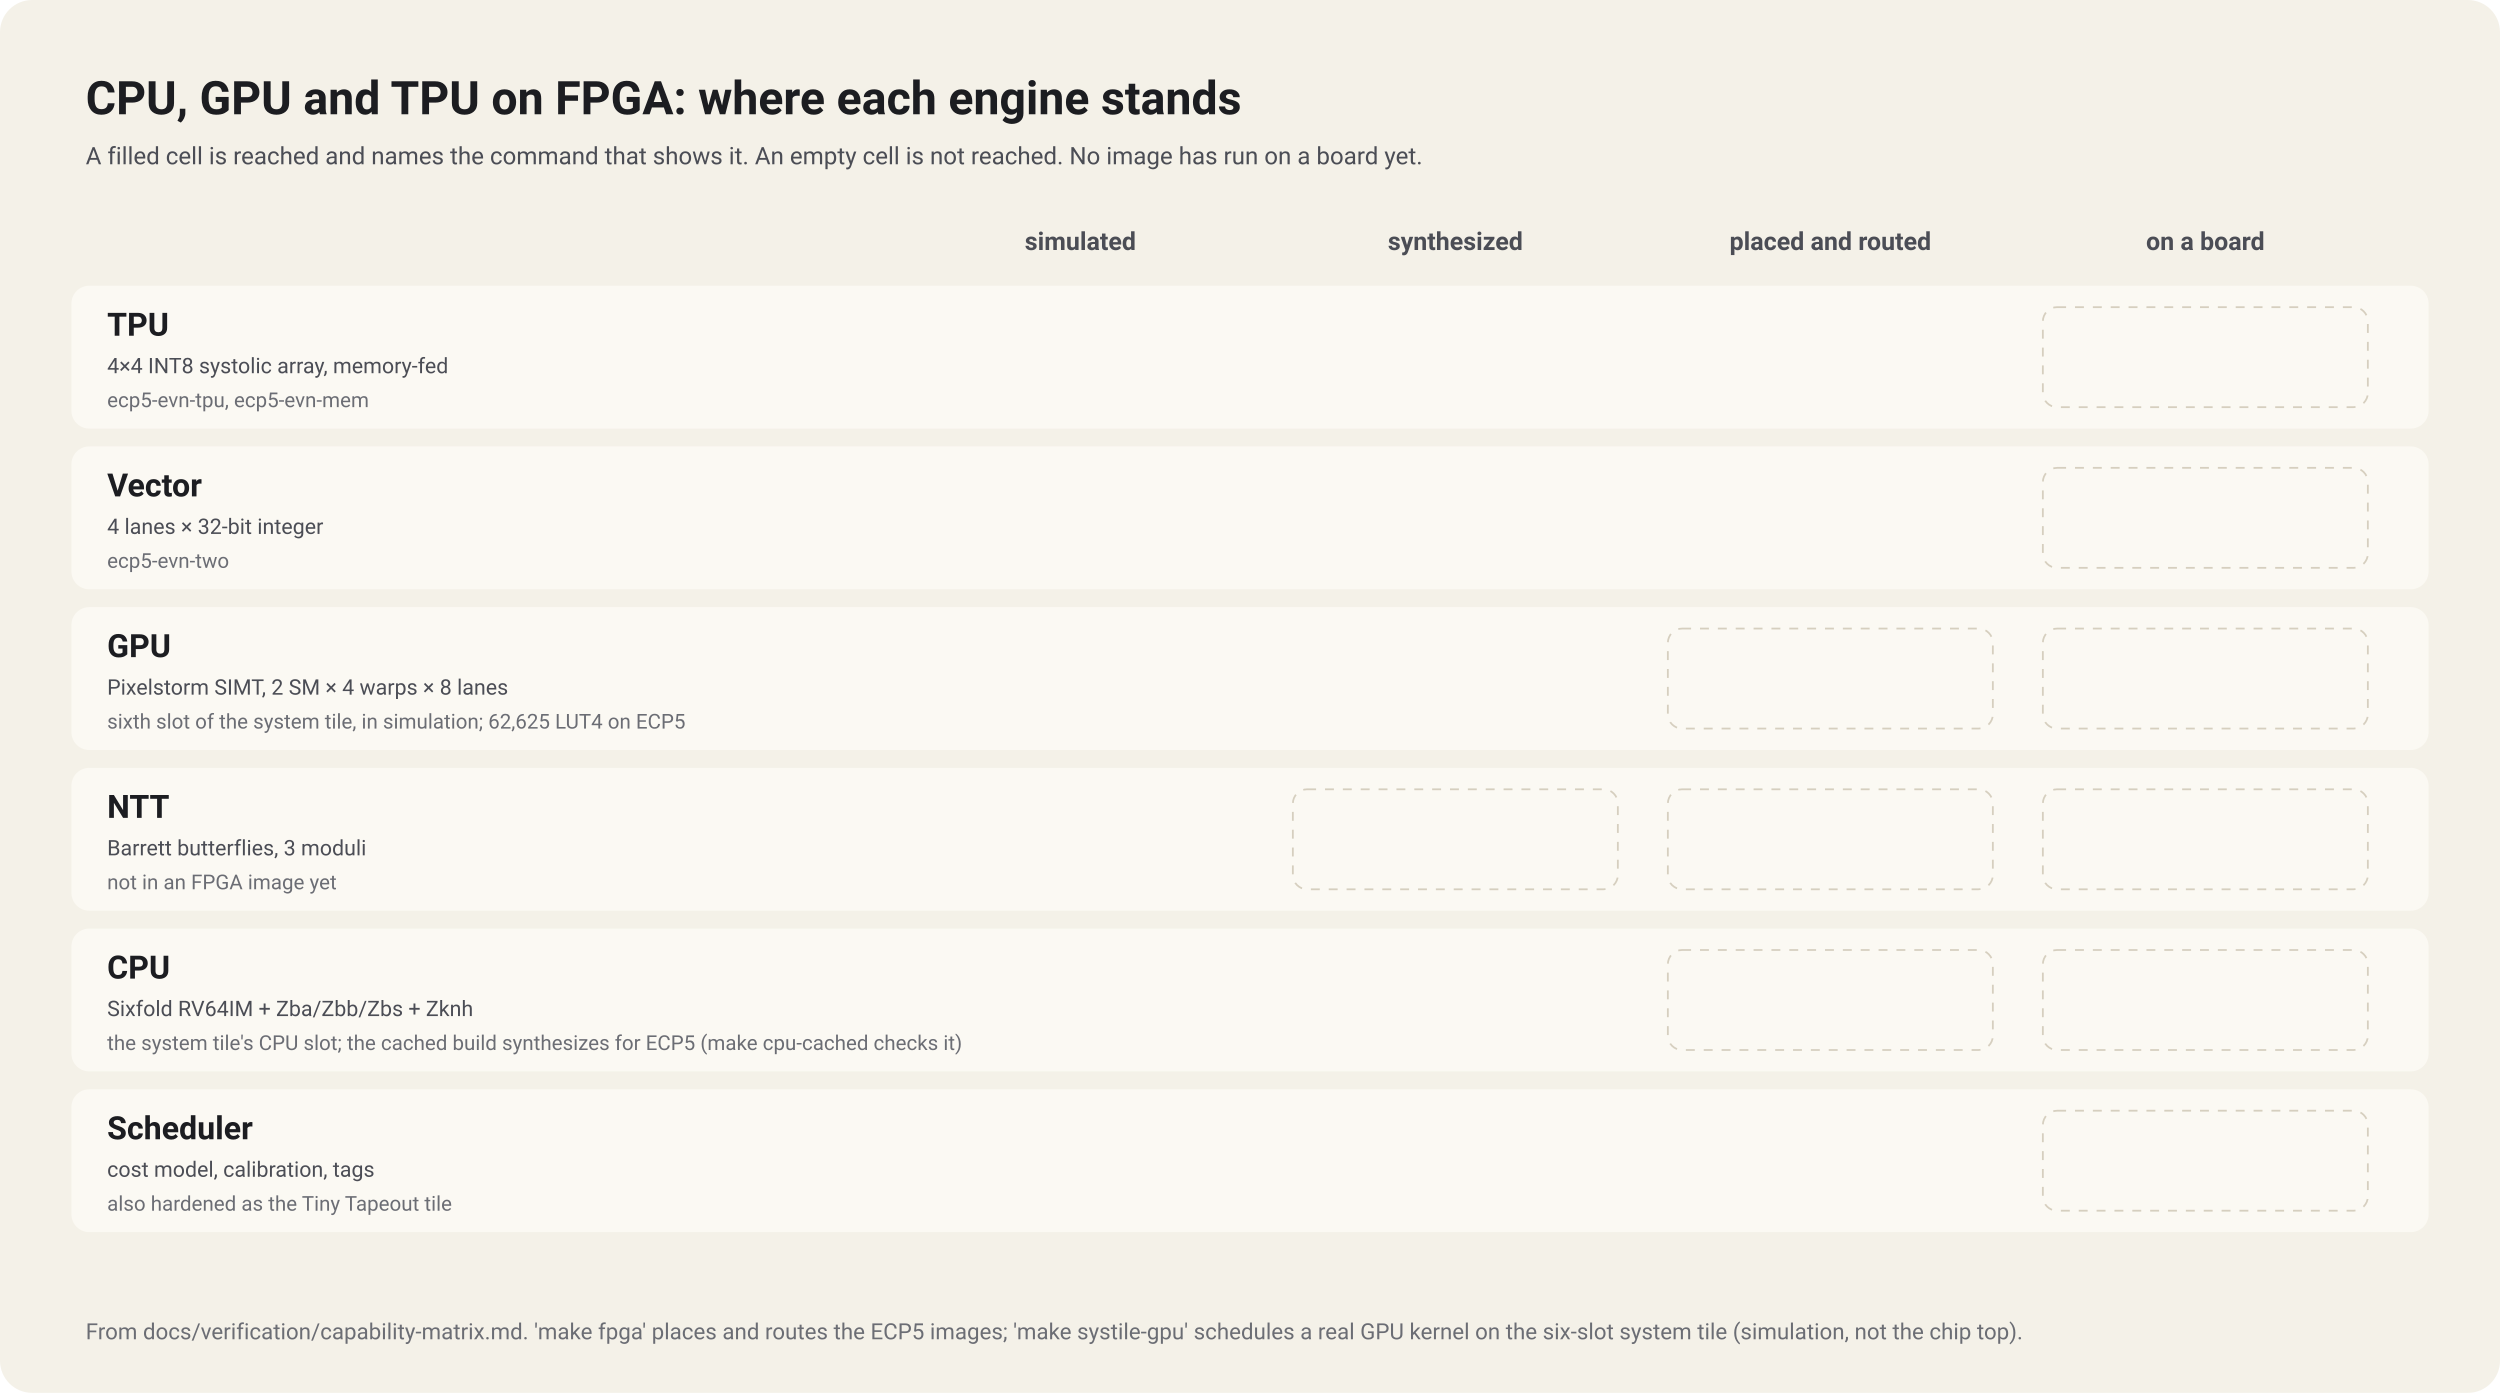
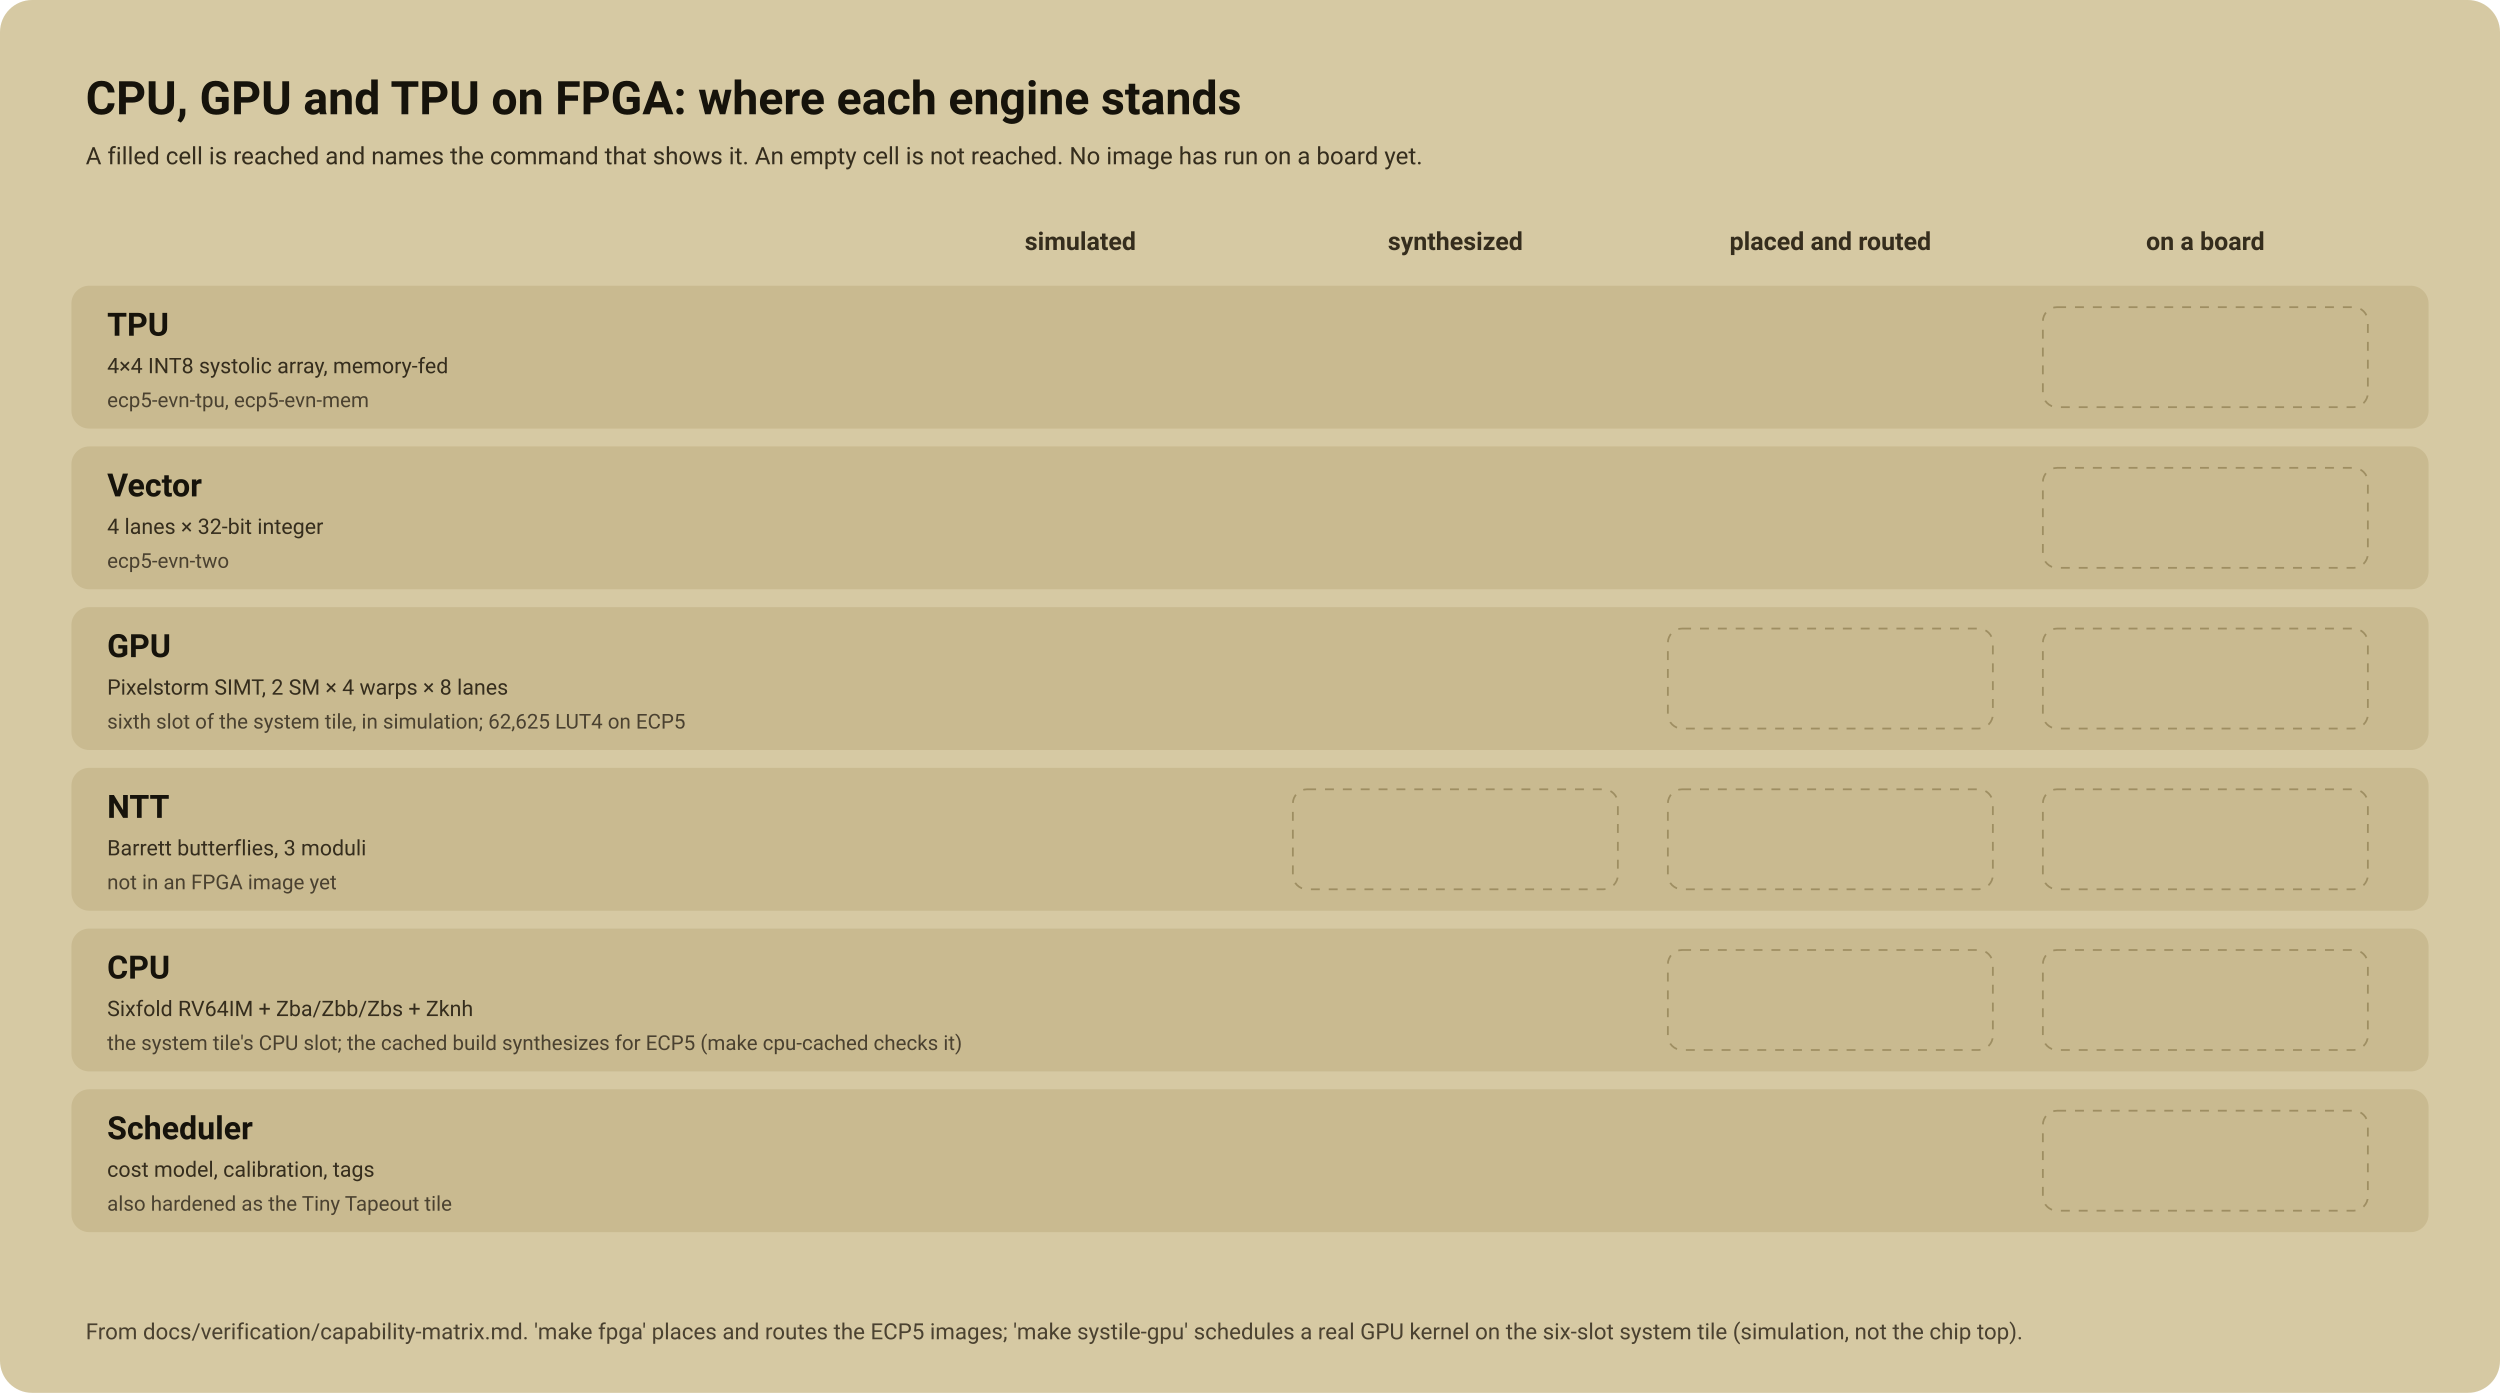
<svg xmlns="http://www.w3.org/2000/svg" viewBox="0 0 1400 780" width="1400" height="780" role="img" aria-labelledby="t d">
  <style>
  @keyframes hy-pulse { 0%,100% { opacity:.35 } 50% { opacity:1 } }
  @keyframes hy-flow  { from { stroke-dashoffset: 48 } to { stroke-dashoffset: 0 } }
  @keyframes hy-in    { from { opacity:0; transform:translateY(6px) } to { opacity:1; transform:none } }
  .pulse { animation: hy-pulse 2.4s ease-in-out infinite; }
  .flow  { stroke-dasharray: 6 18; animation: hy-flow 1.2s linear infinite; }
  .rise  { opacity:0; animation: hy-in .6s ease-out forwards; }
  @media (prefers-reduced-motion: reduce) {
    .pulse, .flow, .rise { animation: none !important; opacity: 1 !important; transform: none !important; }
  }
</style>
-   <rect width="1400" height="780" rx="18" fill="#f4f1e8" />
-   <text x="48.0" y="64.0" text-anchor="start" style="font-family:ui-sans-serif,system-ui,-apple-system,'Segoe UI',Roboto,sans-serif;font-size:26px;font-weight:750" fill="#1c1d21">CPU, GPU and TPU on FPGA: where each engine stands</text>
-   <text x="48.0" y="92.0" text-anchor="start" style="font-family:ui-sans-serif,system-ui,-apple-system,'Segoe UI',Roboto,sans-serif;font-size:13.5px;font-weight:400" fill="#4b4d55">A filled cell is reached and names the command that shows it. An empty cell is not reached. No image has run on a board yet.</text>
-   <text x="605.0" y="140.0" text-anchor="middle" style="font-family:ui-sans-serif,system-ui,-apple-system,'Segoe UI',Roboto,sans-serif;font-size:14px;font-weight:700" fill="#4b4d55">simulated</text>
-   <text x="815.0" y="140.0" text-anchor="middle" style="font-family:ui-sans-serif,system-ui,-apple-system,'Segoe UI',Roboto,sans-serif;font-size:14px;font-weight:700" fill="#4b4d55">synthesized</text>
-   <text x="1025.0" y="140.0" text-anchor="middle" style="font-family:ui-sans-serif,system-ui,-apple-system,'Segoe UI',Roboto,sans-serif;font-size:14px;font-weight:700" fill="#4b4d55">placed and routed</text>
-   <text x="1235.0" y="140.0" text-anchor="middle" style="font-family:ui-sans-serif,system-ui,-apple-system,'Segoe UI',Roboto,sans-serif;font-size:14px;font-weight:700" fill="#4b4d55">on a board</text>
-   <rect x="40" y="160" width="1320" height="80" rx="10" fill="#fbf9f3" />
-   <text x="60.0" y="188.0" text-anchor="start" style="font-family:ui-sans-serif,system-ui,-apple-system,'Segoe UI',Roboto,sans-serif;font-size:18px;font-weight:750" fill="#1c1d21">TPU</text>
-   <text x="60.0" y="209.0" text-anchor="start" style="font-family:ui-sans-serif,system-ui,-apple-system,'Segoe UI',Roboto,sans-serif;font-size:12px;font-weight:400" fill="#4b4d55">4×4 INT8 systolic array, memory-fed</text>
-   <text x="60.0" y="228.0" text-anchor="start" style="font-family:ui-sans-serif,system-ui,-apple-system,'Segoe UI',Roboto,sans-serif;font-size:11.5px;font-weight:400" fill="#6b6d74">ecp5-evn-tpu, ecp5-evn-mem</text>
+   <rect width="1400" height="780" rx="18" fill="#d6c9a3" />
+   <text x="48.0" y="64.0" text-anchor="start" style="font-family:ui-sans-serif,system-ui,-apple-system,'Segoe UI',Roboto,sans-serif;font-size:26px;font-weight:750" fill="#16130b">CPU, GPU and TPU on FPGA: where each engine stands</text>
+   <text x="48.0" y="92.0" text-anchor="start" style="font-family:ui-sans-serif,system-ui,-apple-system,'Segoe UI',Roboto,sans-serif;font-size:13.5px;font-weight:400" fill="#352d1d">A filled cell is reached and names the command that shows it. An empty cell is not reached. No image has run on a board yet.</text>
+   <text x="605.0" y="140.0" text-anchor="middle" style="font-family:ui-sans-serif,system-ui,-apple-system,'Segoe UI',Roboto,sans-serif;font-size:14px;font-weight:700" fill="#352d1d">simulated</text>
+   <text x="815.0" y="140.0" text-anchor="middle" style="font-family:ui-sans-serif,system-ui,-apple-system,'Segoe UI',Roboto,sans-serif;font-size:14px;font-weight:700" fill="#352d1d">synthesized</text>
+   <text x="1025.0" y="140.0" text-anchor="middle" style="font-family:ui-sans-serif,system-ui,-apple-system,'Segoe UI',Roboto,sans-serif;font-size:14px;font-weight:700" fill="#352d1d">placed and routed</text>
+   <text x="1235.0" y="140.0" text-anchor="middle" style="font-family:ui-sans-serif,system-ui,-apple-system,'Segoe UI',Roboto,sans-serif;font-size:14px;font-weight:700" fill="#352d1d">on a board</text>
+   <rect x="40" y="160" width="1320" height="80" rx="10" fill="#c9ba90" />
+   <text x="60.0" y="188.0" text-anchor="start" style="font-family:ui-sans-serif,system-ui,-apple-system,'Segoe UI',Roboto,sans-serif;font-size:18px;font-weight:750" fill="#16130b">TPU</text>
+   <text x="60.0" y="209.0" text-anchor="start" style="font-family:ui-sans-serif,system-ui,-apple-system,'Segoe UI',Roboto,sans-serif;font-size:12px;font-weight:400" fill="#352d1d">4×4 INT8 systolic array, memory-fed</text>
+   <text x="60.0" y="228.0" text-anchor="start" style="font-family:ui-sans-serif,system-ui,-apple-system,'Segoe UI',Roboto,sans-serif;font-size:11.5px;font-weight:400" fill="#4a4130">ecp5-evn-tpu, ecp5-evn-mem</text>
  <g class="rise" style="animation-delay:0.00s">
-     <rect x="514" y="172" width="182" height="56" rx="8" fill="#6a3fcf" fill-opacity=".22" stroke="#6a3fcf" />
-     <text x="605.0" y="200.0" text-anchor="middle" style="font-family:ui-monospace,SFMono-Regular,Menlo,Consolas,monospace;font-size:12.5px;font-weight:600" fill="#1c1d21">make dma</text>
+     <rect x="514" y="172" width="182" height="56" rx="8" fill="#5e1f7c" fill-opacity=".22" stroke="#5e1f7c" />
+     <text x="605.0" y="200.0" text-anchor="middle" style="font-family:ui-monospace,SFMono-Regular,Menlo,Consolas,monospace;font-size:12.5px;font-weight:600" fill="#16130b">make dma</text>
  </g>
  <g class="rise" style="animation-delay:0.08s">
-     <rect x="724" y="172" width="182" height="56" rx="8" fill="#9a5300" fill-opacity=".22" stroke="#9a5300" />
-     <text x="815.0" y="200.0" text-anchor="middle" style="font-family:ui-monospace,SFMono-Regular,Menlo,Consolas,monospace;font-size:12.5px;font-weight:600" fill="#1c1d21">make fpga</text>
+     <rect x="724" y="172" width="182" height="56" rx="8" fill="#653400" fill-opacity=".22" stroke="#653400" />
+     <text x="815.0" y="200.0" text-anchor="middle" style="font-family:ui-monospace,SFMono-Regular,Menlo,Consolas,monospace;font-size:12.5px;font-weight:600" fill="#16130b">make fpga</text>
  </g>
  <g class="rise" style="animation-delay:0.16s">
-     <rect x="934" y="172" width="182" height="56" rx="8" fill="#0a7488" fill-opacity=".22" stroke="#0a7488" />
-     <text x="1025.0" y="200.0" text-anchor="middle" style="font-family:ui-monospace,SFMono-Regular,Menlo,Consolas,monospace;font-size:12.5px;font-weight:600" fill="#1c1d21">make fpga</text>
+     <rect x="934" y="172" width="182" height="56" rx="8" fill="#18378a" fill-opacity=".22" stroke="#18378a" />
+     <text x="1025.0" y="200.0" text-anchor="middle" style="font-family:ui-monospace,SFMono-Regular,Menlo,Consolas,monospace;font-size:12.5px;font-weight:600" fill="#16130b">make fpga</text>
  </g>
-   <rect x="1144" y="172" width="182" height="56" rx="8" fill="none" stroke="#d6cfbf" stroke-dasharray="5 5" />
-   <rect x="40" y="250" width="1320" height="80" rx="10" fill="#fbf9f3" />
-   <text x="60.0" y="278.0" text-anchor="start" style="font-family:ui-sans-serif,system-ui,-apple-system,'Segoe UI',Roboto,sans-serif;font-size:18px;font-weight:750" fill="#1c1d21">Vector</text>
-   <text x="60.0" y="299.0" text-anchor="start" style="font-family:ui-sans-serif,system-ui,-apple-system,'Segoe UI',Roboto,sans-serif;font-size:12px;font-weight:400" fill="#4b4d55">4 lanes × 32-bit integer</text>
-   <text x="60.0" y="318.0" text-anchor="start" style="font-family:ui-sans-serif,system-ui,-apple-system,'Segoe UI',Roboto,sans-serif;font-size:11.5px;font-weight:400" fill="#6b6d74">ecp5-evn-two</text>
+   <rect x="1144" y="172" width="182" height="56" rx="8" fill="none" stroke="#9e8e62" stroke-dasharray="5 5" />
+   <rect x="40" y="250" width="1320" height="80" rx="10" fill="#c9ba90" />
+   <text x="60.0" y="278.0" text-anchor="start" style="font-family:ui-sans-serif,system-ui,-apple-system,'Segoe UI',Roboto,sans-serif;font-size:18px;font-weight:750" fill="#16130b">Vector</text>
+   <text x="60.0" y="299.0" text-anchor="start" style="font-family:ui-sans-serif,system-ui,-apple-system,'Segoe UI',Roboto,sans-serif;font-size:12px;font-weight:400" fill="#352d1d">4 lanes × 32-bit integer</text>
+   <text x="60.0" y="318.0" text-anchor="start" style="font-family:ui-sans-serif,system-ui,-apple-system,'Segoe UI',Roboto,sans-serif;font-size:11.5px;font-weight:400" fill="#4a4130">ecp5-evn-two</text>
  <g class="rise" style="animation-delay:0.32s">
-     <rect x="514" y="262" width="182" height="56" rx="8" fill="#6a3fcf" fill-opacity=".22" stroke="#6a3fcf" />
-     <text x="605.0" y="290.0" text-anchor="middle" style="font-family:ui-monospace,SFMono-Regular,Menlo,Consolas,monospace;font-size:12.5px;font-weight:600" fill="#1c1d21">make dma-simd</text>
+     <rect x="514" y="262" width="182" height="56" rx="8" fill="#5e1f7c" fill-opacity=".22" stroke="#5e1f7c" />
+     <text x="605.0" y="290.0" text-anchor="middle" style="font-family:ui-monospace,SFMono-Regular,Menlo,Consolas,monospace;font-size:12.5px;font-weight:600" fill="#16130b">make dma-simd</text>
  </g>
  <g class="rise" style="animation-delay:0.40s">
-     <rect x="724" y="262" width="182" height="56" rx="8" fill="#9a5300" fill-opacity=".22" stroke="#9a5300" />
-     <text x="815.0" y="290.0" text-anchor="middle" style="font-family:ui-monospace,SFMono-Regular,Menlo,Consolas,monospace;font-size:12.5px;font-weight:600" fill="#1c1d21">make fpga</text>
+     <rect x="724" y="262" width="182" height="56" rx="8" fill="#653400" fill-opacity=".22" stroke="#653400" />
+     <text x="815.0" y="290.0" text-anchor="middle" style="font-family:ui-monospace,SFMono-Regular,Menlo,Consolas,monospace;font-size:12.5px;font-weight:600" fill="#16130b">make fpga</text>
  </g>
  <g class="rise" style="animation-delay:0.48s">
-     <rect x="934" y="262" width="182" height="56" rx="8" fill="#0a7488" fill-opacity=".22" stroke="#0a7488" />
-     <text x="1025.0" y="290.0" text-anchor="middle" style="font-family:ui-monospace,SFMono-Regular,Menlo,Consolas,monospace;font-size:12.5px;font-weight:600" fill="#1c1d21">make fpga</text>
+     <rect x="934" y="262" width="182" height="56" rx="8" fill="#18378a" fill-opacity=".22" stroke="#18378a" />
+     <text x="1025.0" y="290.0" text-anchor="middle" style="font-family:ui-monospace,SFMono-Regular,Menlo,Consolas,monospace;font-size:12.5px;font-weight:600" fill="#16130b">make fpga</text>
  </g>
-   <rect x="1144" y="262" width="182" height="56" rx="8" fill="none" stroke="#d6cfbf" stroke-dasharray="5 5" />
-   <rect x="40" y="340" width="1320" height="80" rx="10" fill="#fbf9f3" />
-   <text x="60.0" y="368.0" text-anchor="start" style="font-family:ui-sans-serif,system-ui,-apple-system,'Segoe UI',Roboto,sans-serif;font-size:18px;font-weight:750" fill="#1c1d21">GPU</text>
-   <text x="60.0" y="389.0" text-anchor="start" style="font-family:ui-sans-serif,system-ui,-apple-system,'Segoe UI',Roboto,sans-serif;font-size:12px;font-weight:400" fill="#4b4d55">Pixelstorm SIMT, 2 SM × 4 warps × 8 lanes</text>
-   <text x="60.0" y="408.0" text-anchor="start" style="font-family:ui-sans-serif,system-ui,-apple-system,'Segoe UI',Roboto,sans-serif;font-size:11.5px;font-weight:400" fill="#6b6d74">sixth slot of the system tile, in simulation; 62,625 LUT4 on ECP5</text>
+   <rect x="1144" y="262" width="182" height="56" rx="8" fill="none" stroke="#9e8e62" stroke-dasharray="5 5" />
+   <rect x="40" y="340" width="1320" height="80" rx="10" fill="#c9ba90" />
+   <text x="60.0" y="368.0" text-anchor="start" style="font-family:ui-sans-serif,system-ui,-apple-system,'Segoe UI',Roboto,sans-serif;font-size:18px;font-weight:750" fill="#16130b">GPU</text>
+   <text x="60.0" y="389.0" text-anchor="start" style="font-family:ui-sans-serif,system-ui,-apple-system,'Segoe UI',Roboto,sans-serif;font-size:12px;font-weight:400" fill="#352d1d">Pixelstorm SIMT, 2 SM × 4 warps × 8 lanes</text>
+   <text x="60.0" y="408.0" text-anchor="start" style="font-family:ui-sans-serif,system-ui,-apple-system,'Segoe UI',Roboto,sans-serif;font-size:11.5px;font-weight:400" fill="#4a4130">sixth slot of the system tile, in simulation; 62,625 LUT4 on ECP5</text>
  <g class="rise" style="animation-delay:0.64s">
-     <rect x="514" y="352" width="182" height="56" rx="8" fill="#6a3fcf" fill-opacity=".22" stroke="#6a3fcf" />
-     <text x="605.0" y="380.0" text-anchor="middle" style="font-family:ui-monospace,SFMono-Regular,Menlo,Consolas,monospace;font-size:12.5px;font-weight:600" fill="#1c1d21">make systile-gpu</text>
+     <rect x="514" y="352" width="182" height="56" rx="8" fill="#5e1f7c" fill-opacity=".22" stroke="#5e1f7c" />
+     <text x="605.0" y="380.0" text-anchor="middle" style="font-family:ui-monospace,SFMono-Regular,Menlo,Consolas,monospace;font-size:12.5px;font-weight:600" fill="#16130b">make systile-gpu</text>
  </g>
  <g class="rise" style="animation-delay:0.72s">
-     <rect x="724" y="352" width="182" height="56" rx="8" fill="#9a5300" fill-opacity=".22" stroke="#9a5300" />
-     <text x="815.0" y="380.0" text-anchor="middle" style="font-family:ui-monospace,SFMono-Regular,Menlo,Consolas,monospace;font-size:12.5px;font-weight:600" fill="#1c1d21">make gpu</text>
+     <rect x="724" y="352" width="182" height="56" rx="8" fill="#653400" fill-opacity=".22" stroke="#653400" />
+     <text x="815.0" y="380.0" text-anchor="middle" style="font-family:ui-monospace,SFMono-Regular,Menlo,Consolas,monospace;font-size:12.5px;font-weight:600" fill="#16130b">make gpu</text>
  </g>
-   <rect x="934" y="352" width="182" height="56" rx="8" fill="none" stroke="#d6cfbf" stroke-dasharray="5 5" />
-   <rect x="1144" y="352" width="182" height="56" rx="8" fill="none" stroke="#d6cfbf" stroke-dasharray="5 5" />
-   <rect x="40" y="430" width="1320" height="80" rx="10" fill="#fbf9f3" />
-   <text x="60.0" y="458.0" text-anchor="start" style="font-family:ui-sans-serif,system-ui,-apple-system,'Segoe UI',Roboto,sans-serif;font-size:18px;font-weight:750" fill="#1c1d21">NTT</text>
-   <text x="60.0" y="479.0" text-anchor="start" style="font-family:ui-sans-serif,system-ui,-apple-system,'Segoe UI',Roboto,sans-serif;font-size:12px;font-weight:400" fill="#4b4d55">Barrett butterflies, 3 moduli</text>
-   <text x="60.0" y="498.0" text-anchor="start" style="font-family:ui-sans-serif,system-ui,-apple-system,'Segoe UI',Roboto,sans-serif;font-size:11.5px;font-weight:400" fill="#6b6d74">not in an FPGA image yet</text>
+   <rect x="934" y="352" width="182" height="56" rx="8" fill="none" stroke="#9e8e62" stroke-dasharray="5 5" />
+   <rect x="1144" y="352" width="182" height="56" rx="8" fill="none" stroke="#9e8e62" stroke-dasharray="5 5" />
+   <rect x="40" y="430" width="1320" height="80" rx="10" fill="#c9ba90" />
+   <text x="60.0" y="458.0" text-anchor="start" style="font-family:ui-sans-serif,system-ui,-apple-system,'Segoe UI',Roboto,sans-serif;font-size:18px;font-weight:750" fill="#16130b">NTT</text>
+   <text x="60.0" y="479.0" text-anchor="start" style="font-family:ui-sans-serif,system-ui,-apple-system,'Segoe UI',Roboto,sans-serif;font-size:12px;font-weight:400" fill="#352d1d">Barrett butterflies, 3 moduli</text>
+   <text x="60.0" y="498.0" text-anchor="start" style="font-family:ui-sans-serif,system-ui,-apple-system,'Segoe UI',Roboto,sans-serif;font-size:11.5px;font-weight:400" fill="#4a4130">not in an FPGA image yet</text>
  <g class="rise" style="animation-delay:0.96s">
-     <rect x="514" y="442" width="182" height="56" rx="8" fill="#6a3fcf" fill-opacity=".22" stroke="#6a3fcf" />
-     <text x="605.0" y="470.0" text-anchor="middle" style="font-family:ui-monospace,SFMono-Regular,Menlo,Consolas,monospace;font-size:12.5px;font-weight:600" fill="#1c1d21">make ntt-moduli</text>
+     <rect x="514" y="442" width="182" height="56" rx="8" fill="#5e1f7c" fill-opacity=".22" stroke="#5e1f7c" />
+     <text x="605.0" y="470.0" text-anchor="middle" style="font-family:ui-monospace,SFMono-Regular,Menlo,Consolas,monospace;font-size:12.5px;font-weight:600" fill="#16130b">make ntt-moduli</text>
  </g>
-   <rect x="724" y="442" width="182" height="56" rx="8" fill="none" stroke="#d6cfbf" stroke-dasharray="5 5" />
-   <rect x="934" y="442" width="182" height="56" rx="8" fill="none" stroke="#d6cfbf" stroke-dasharray="5 5" />
-   <rect x="1144" y="442" width="182" height="56" rx="8" fill="none" stroke="#d6cfbf" stroke-dasharray="5 5" />
-   <rect x="40" y="520" width="1320" height="80" rx="10" fill="#fbf9f3" />
-   <text x="60.0" y="548.0" text-anchor="start" style="font-family:ui-sans-serif,system-ui,-apple-system,'Segoe UI',Roboto,sans-serif;font-size:18px;font-weight:750" fill="#1c1d21">CPU</text>
-   <text x="60.0" y="569.0" text-anchor="start" style="font-family:ui-sans-serif,system-ui,-apple-system,'Segoe UI',Roboto,sans-serif;font-size:12px;font-weight:400" fill="#4b4d55">Sixfold RV64IM + Zba/Zbb/Zbs + Zknh</text>
-   <text x="60.0" y="588.0" text-anchor="start" style="font-family:ui-sans-serif,system-ui,-apple-system,'Segoe UI',Roboto,sans-serif;font-size:11.5px;font-weight:400" fill="#6b6d74">the system tile's CPU slot; the cached build synthesizes for ECP5 (make cpu-cached checks it)</text>
+   <rect x="724" y="442" width="182" height="56" rx="8" fill="none" stroke="#9e8e62" stroke-dasharray="5 5" />
+   <rect x="934" y="442" width="182" height="56" rx="8" fill="none" stroke="#9e8e62" stroke-dasharray="5 5" />
+   <rect x="1144" y="442" width="182" height="56" rx="8" fill="none" stroke="#9e8e62" stroke-dasharray="5 5" />
+   <rect x="40" y="520" width="1320" height="80" rx="10" fill="#c9ba90" />
+   <text x="60.0" y="548.0" text-anchor="start" style="font-family:ui-sans-serif,system-ui,-apple-system,'Segoe UI',Roboto,sans-serif;font-size:18px;font-weight:750" fill="#16130b">CPU</text>
+   <text x="60.0" y="569.0" text-anchor="start" style="font-family:ui-sans-serif,system-ui,-apple-system,'Segoe UI',Roboto,sans-serif;font-size:12px;font-weight:400" fill="#352d1d">Sixfold RV64IM + Zba/Zbb/Zbs + Zknh</text>
+   <text x="60.0" y="588.0" text-anchor="start" style="font-family:ui-sans-serif,system-ui,-apple-system,'Segoe UI',Roboto,sans-serif;font-size:11.5px;font-weight:400" fill="#4a4130">the system tile's CPU slot; the cached build synthesizes for ECP5 (make cpu-cached checks it)</text>
  <g class="rise" style="animation-delay:1.28s">
-     <rect x="514" y="532" width="182" height="56" rx="8" fill="#6a3fcf" fill-opacity=".22" stroke="#6a3fcf" />
-     <text x="605.0" y="560.0" text-anchor="middle" style="font-family:ui-monospace,SFMono-Regular,Menlo,Consolas,monospace;font-size:12.5px;font-weight:600" fill="#1c1d21">make systile-cpu</text>
+     <rect x="514" y="532" width="182" height="56" rx="8" fill="#5e1f7c" fill-opacity=".22" stroke="#5e1f7c" />
+     <text x="605.0" y="560.0" text-anchor="middle" style="font-family:ui-monospace,SFMono-Regular,Menlo,Consolas,monospace;font-size:12.5px;font-weight:600" fill="#16130b">make systile-cpu</text>
  </g>
  <g class="rise" style="animation-delay:1.36s">
-     <rect x="724" y="532" width="182" height="56" rx="8" fill="#9a5300" fill-opacity=".22" stroke="#9a5300" />
-     <text x="815.0" y="560.0" text-anchor="middle" style="font-family:ui-monospace,SFMono-Regular,Menlo,Consolas,monospace;font-size:12.5px;font-weight:600" fill="#1c1d21">make cpu-synth</text>
+     <rect x="724" y="532" width="182" height="56" rx="8" fill="#653400" fill-opacity=".22" stroke="#653400" />
+     <text x="815.0" y="560.0" text-anchor="middle" style="font-family:ui-monospace,SFMono-Regular,Menlo,Consolas,monospace;font-size:12.5px;font-weight:600" fill="#16130b">make cpu-synth</text>
  </g>
-   <rect x="934" y="532" width="182" height="56" rx="8" fill="none" stroke="#d6cfbf" stroke-dasharray="5 5" />
-   <rect x="1144" y="532" width="182" height="56" rx="8" fill="none" stroke="#d6cfbf" stroke-dasharray="5 5" />
-   <rect x="40" y="610" width="1320" height="80" rx="10" fill="#fbf9f3" />
-   <text x="60.0" y="638.0" text-anchor="start" style="font-family:ui-sans-serif,system-ui,-apple-system,'Segoe UI',Roboto,sans-serif;font-size:18px;font-weight:750" fill="#1c1d21">Scheduler</text>
-   <text x="60.0" y="659.0" text-anchor="start" style="font-family:ui-sans-serif,system-ui,-apple-system,'Segoe UI',Roboto,sans-serif;font-size:12px;font-weight:400" fill="#4b4d55">cost model, calibration, tags</text>
-   <text x="60.0" y="678.0" text-anchor="start" style="font-family:ui-sans-serif,system-ui,-apple-system,'Segoe UI',Roboto,sans-serif;font-size:11.5px;font-weight:400" fill="#6b6d74">also hardened as the Tiny Tapeout tile</text>
+   <rect x="934" y="532" width="182" height="56" rx="8" fill="none" stroke="#9e8e62" stroke-dasharray="5 5" />
+   <rect x="1144" y="532" width="182" height="56" rx="8" fill="none" stroke="#9e8e62" stroke-dasharray="5 5" />
+   <rect x="40" y="610" width="1320" height="80" rx="10" fill="#c9ba90" />
+   <text x="60.0" y="638.0" text-anchor="start" style="font-family:ui-sans-serif,system-ui,-apple-system,'Segoe UI',Roboto,sans-serif;font-size:18px;font-weight:750" fill="#16130b">Scheduler</text>
+   <text x="60.0" y="659.0" text-anchor="start" style="font-family:ui-sans-serif,system-ui,-apple-system,'Segoe UI',Roboto,sans-serif;font-size:12px;font-weight:400" fill="#352d1d">cost model, calibration, tags</text>
+   <text x="60.0" y="678.0" text-anchor="start" style="font-family:ui-sans-serif,system-ui,-apple-system,'Segoe UI',Roboto,sans-serif;font-size:11.5px;font-weight:400" fill="#4a4130">also hardened as the Tiny Tapeout tile</text>
  <g class="rise" style="animation-delay:1.60s">
-     <rect x="514" y="622" width="182" height="56" rx="8" fill="#6a3fcf" fill-opacity=".22" stroke="#6a3fcf" />
-     <text x="605.0" y="650.0" text-anchor="middle" style="font-family:ui-monospace,SFMono-Regular,Menlo,Consolas,monospace;font-size:12.5px;font-weight:600" fill="#1c1d21">make systile</text>
+     <rect x="514" y="622" width="182" height="56" rx="8" fill="#5e1f7c" fill-opacity=".22" stroke="#5e1f7c" />
+     <text x="605.0" y="650.0" text-anchor="middle" style="font-family:ui-monospace,SFMono-Regular,Menlo,Consolas,monospace;font-size:12.5px;font-weight:600" fill="#16130b">make systile</text>
  </g>
  <g class="rise" style="animation-delay:1.68s">
-     <rect x="724" y="622" width="182" height="56" rx="8" fill="#9a5300" fill-opacity=".22" stroke="#9a5300" />
-     <text x="815.0" y="650.0" text-anchor="middle" style="font-family:ui-monospace,SFMono-Regular,Menlo,Consolas,monospace;font-size:12.5px;font-weight:600" fill="#1c1d21">make fpga</text>
+     <rect x="724" y="622" width="182" height="56" rx="8" fill="#653400" fill-opacity=".22" stroke="#653400" />
+     <text x="815.0" y="650.0" text-anchor="middle" style="font-family:ui-monospace,SFMono-Regular,Menlo,Consolas,monospace;font-size:12.5px;font-weight:600" fill="#16130b">make fpga</text>
  </g>
  <g class="rise" style="animation-delay:1.76s">
-     <rect x="934" y="622" width="182" height="56" rx="8" fill="#0a7488" fill-opacity=".22" stroke="#0a7488" />
-     <text x="1025.0" y="650.0" text-anchor="middle" style="font-family:ui-monospace,SFMono-Regular,Menlo,Consolas,monospace;font-size:12.5px;font-weight:600" fill="#1c1d21">make fpga</text>
+     <rect x="934" y="622" width="182" height="56" rx="8" fill="#18378a" fill-opacity=".22" stroke="#18378a" />
+     <text x="1025.0" y="650.0" text-anchor="middle" style="font-family:ui-monospace,SFMono-Regular,Menlo,Consolas,monospace;font-size:12.5px;font-weight:600" fill="#16130b">make fpga</text>
  </g>
-   <rect x="1144" y="622" width="182" height="56" rx="8" fill="none" stroke="#d6cfbf" stroke-dasharray="5 5" />
-   <text x="48.0" y="750.0" text-anchor="start" style="font-family:ui-sans-serif,system-ui,-apple-system,'Segoe UI',Roboto,sans-serif;font-size:12.5px;font-weight:400" fill="#6b6d74">From docs/verification/capability-matrix.md. 'make fpga' places and routes the ECP5 images; 'make systile-gpu' schedules a real GPU kernel on the six-slot system tile (simulation, not the chip top).</text>
+   <rect x="1144" y="622" width="182" height="56" rx="8" fill="none" stroke="#9e8e62" stroke-dasharray="5 5" />
+   <text x="48.0" y="750.0" text-anchor="start" style="font-family:ui-sans-serif,system-ui,-apple-system,'Segoe UI',Roboto,sans-serif;font-size:12.5px;font-weight:400" fill="#4a4130">From docs/verification/capability-matrix.md. 'make fpga' places and routes the ECP5 images; 'make systile-gpu' schedules a real GPU kernel on the six-slot system tile (simulation, not the chip top).</text>
</svg>
